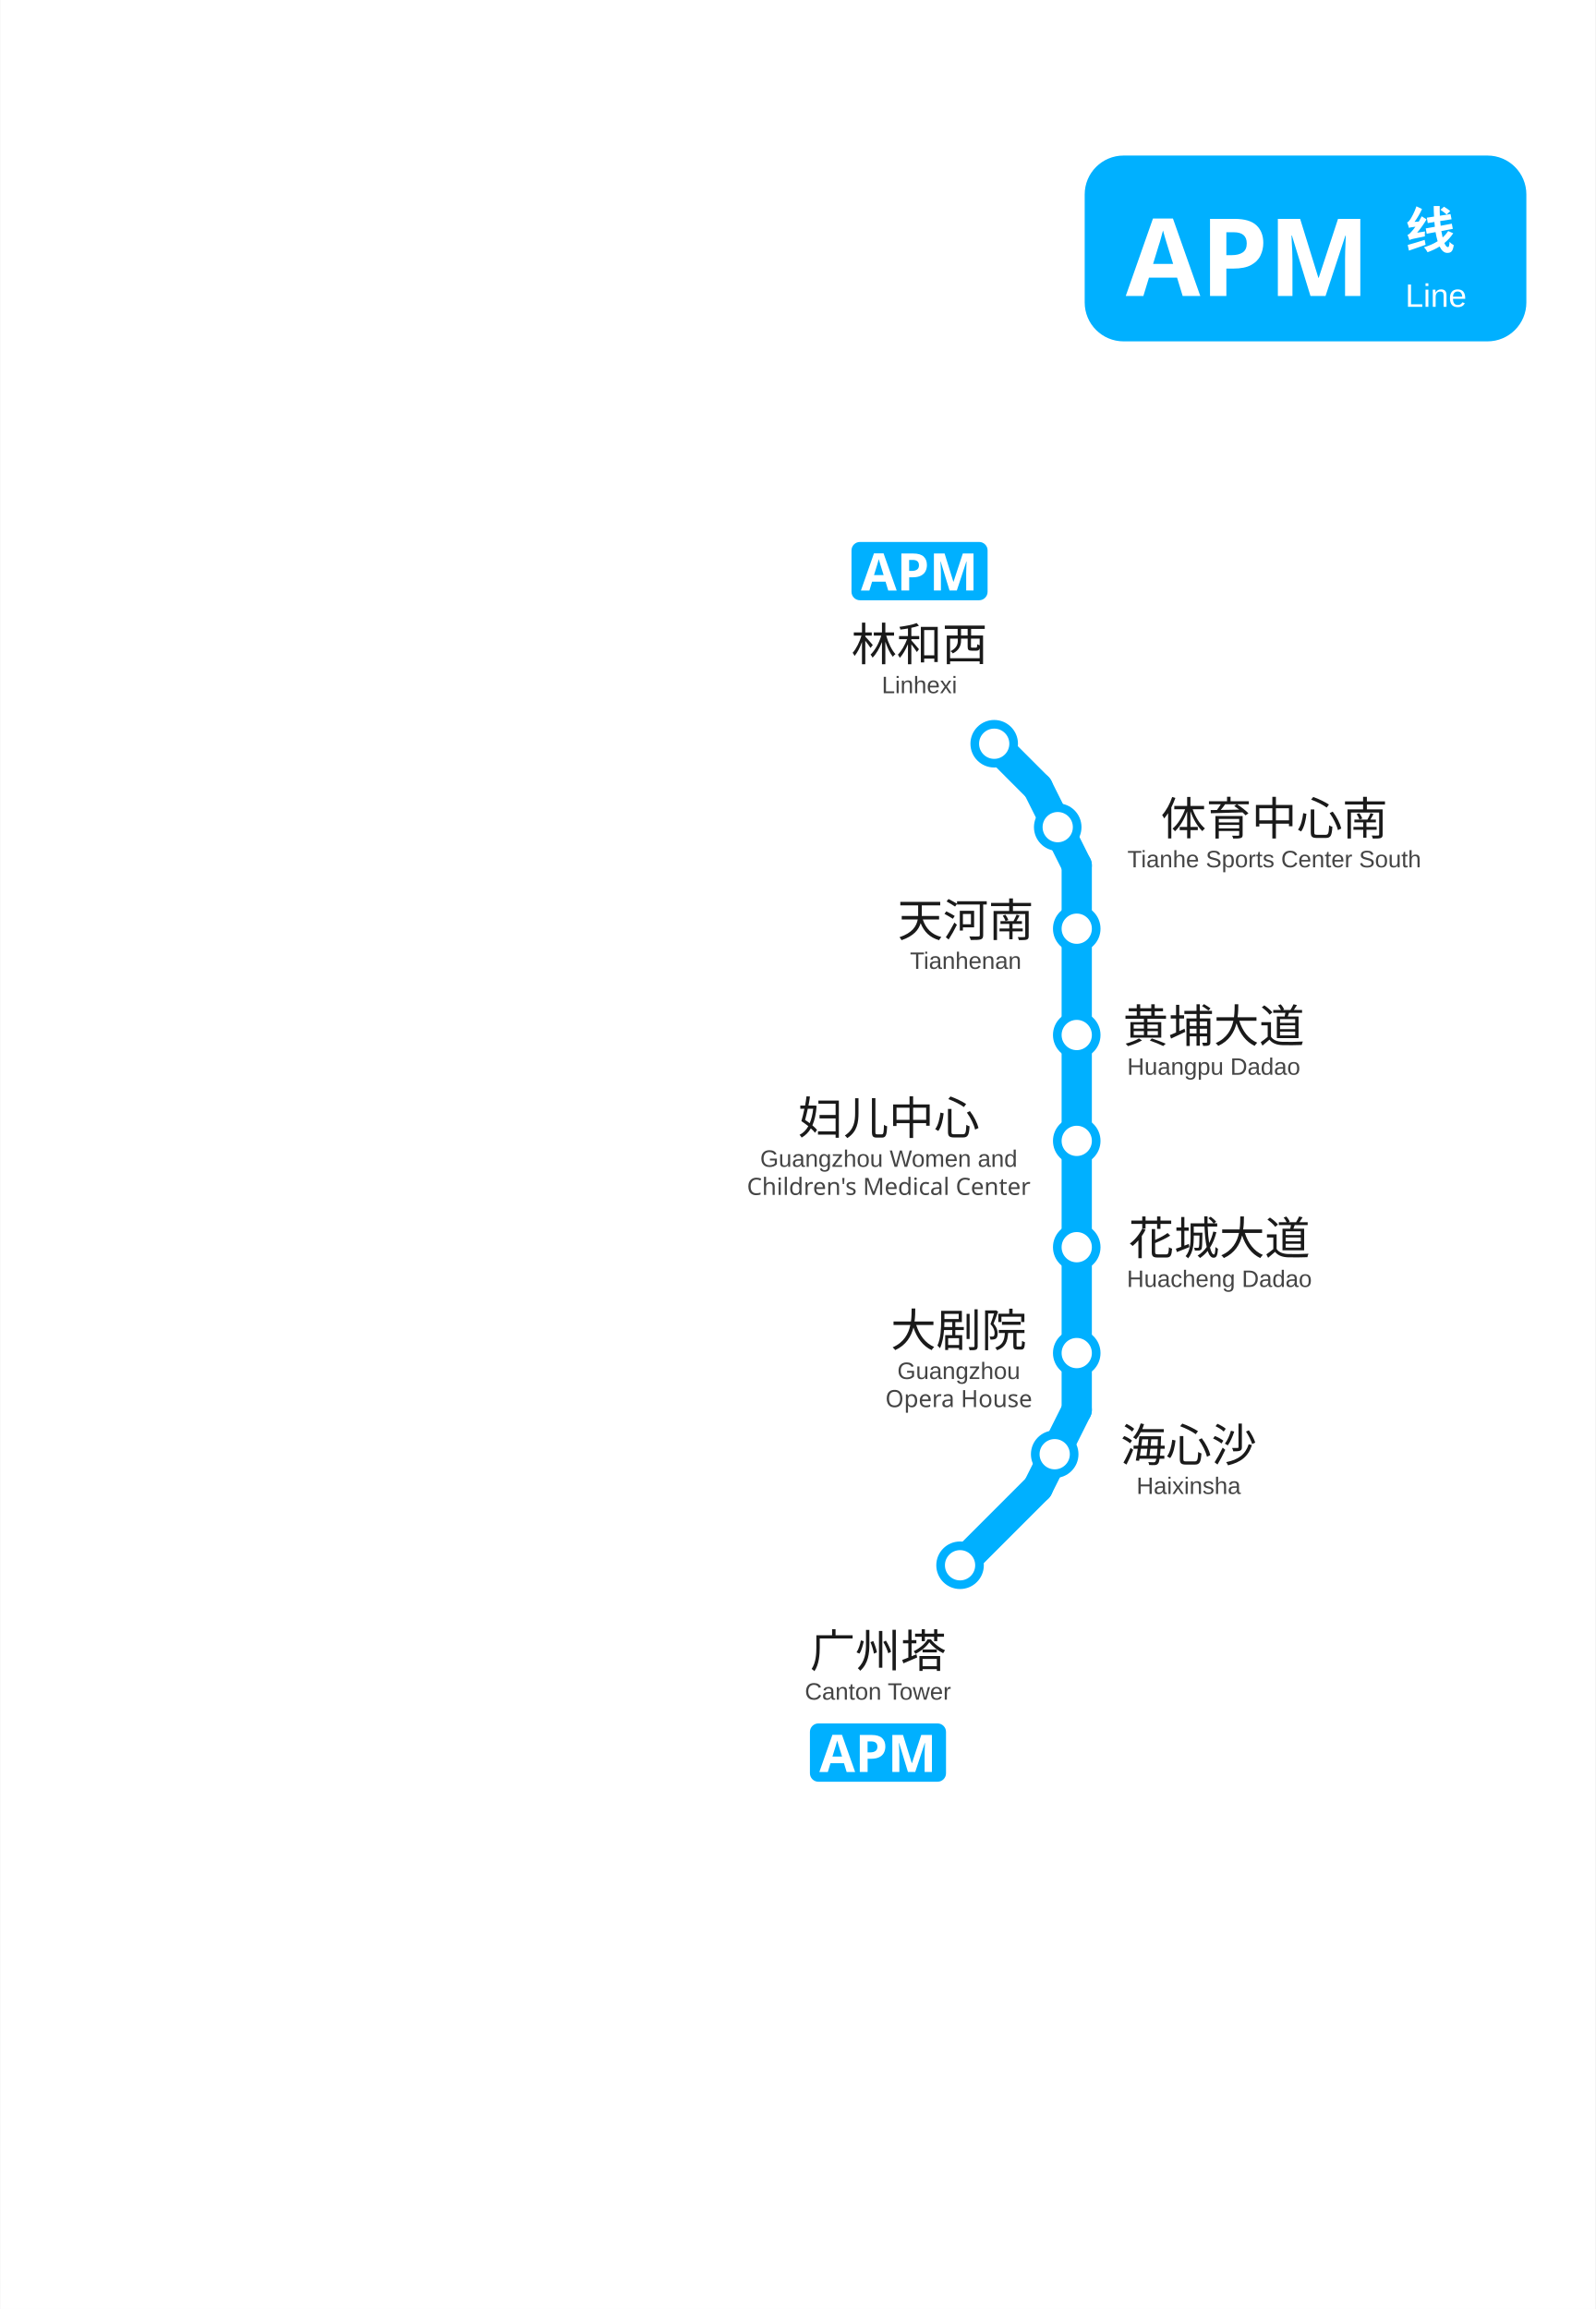
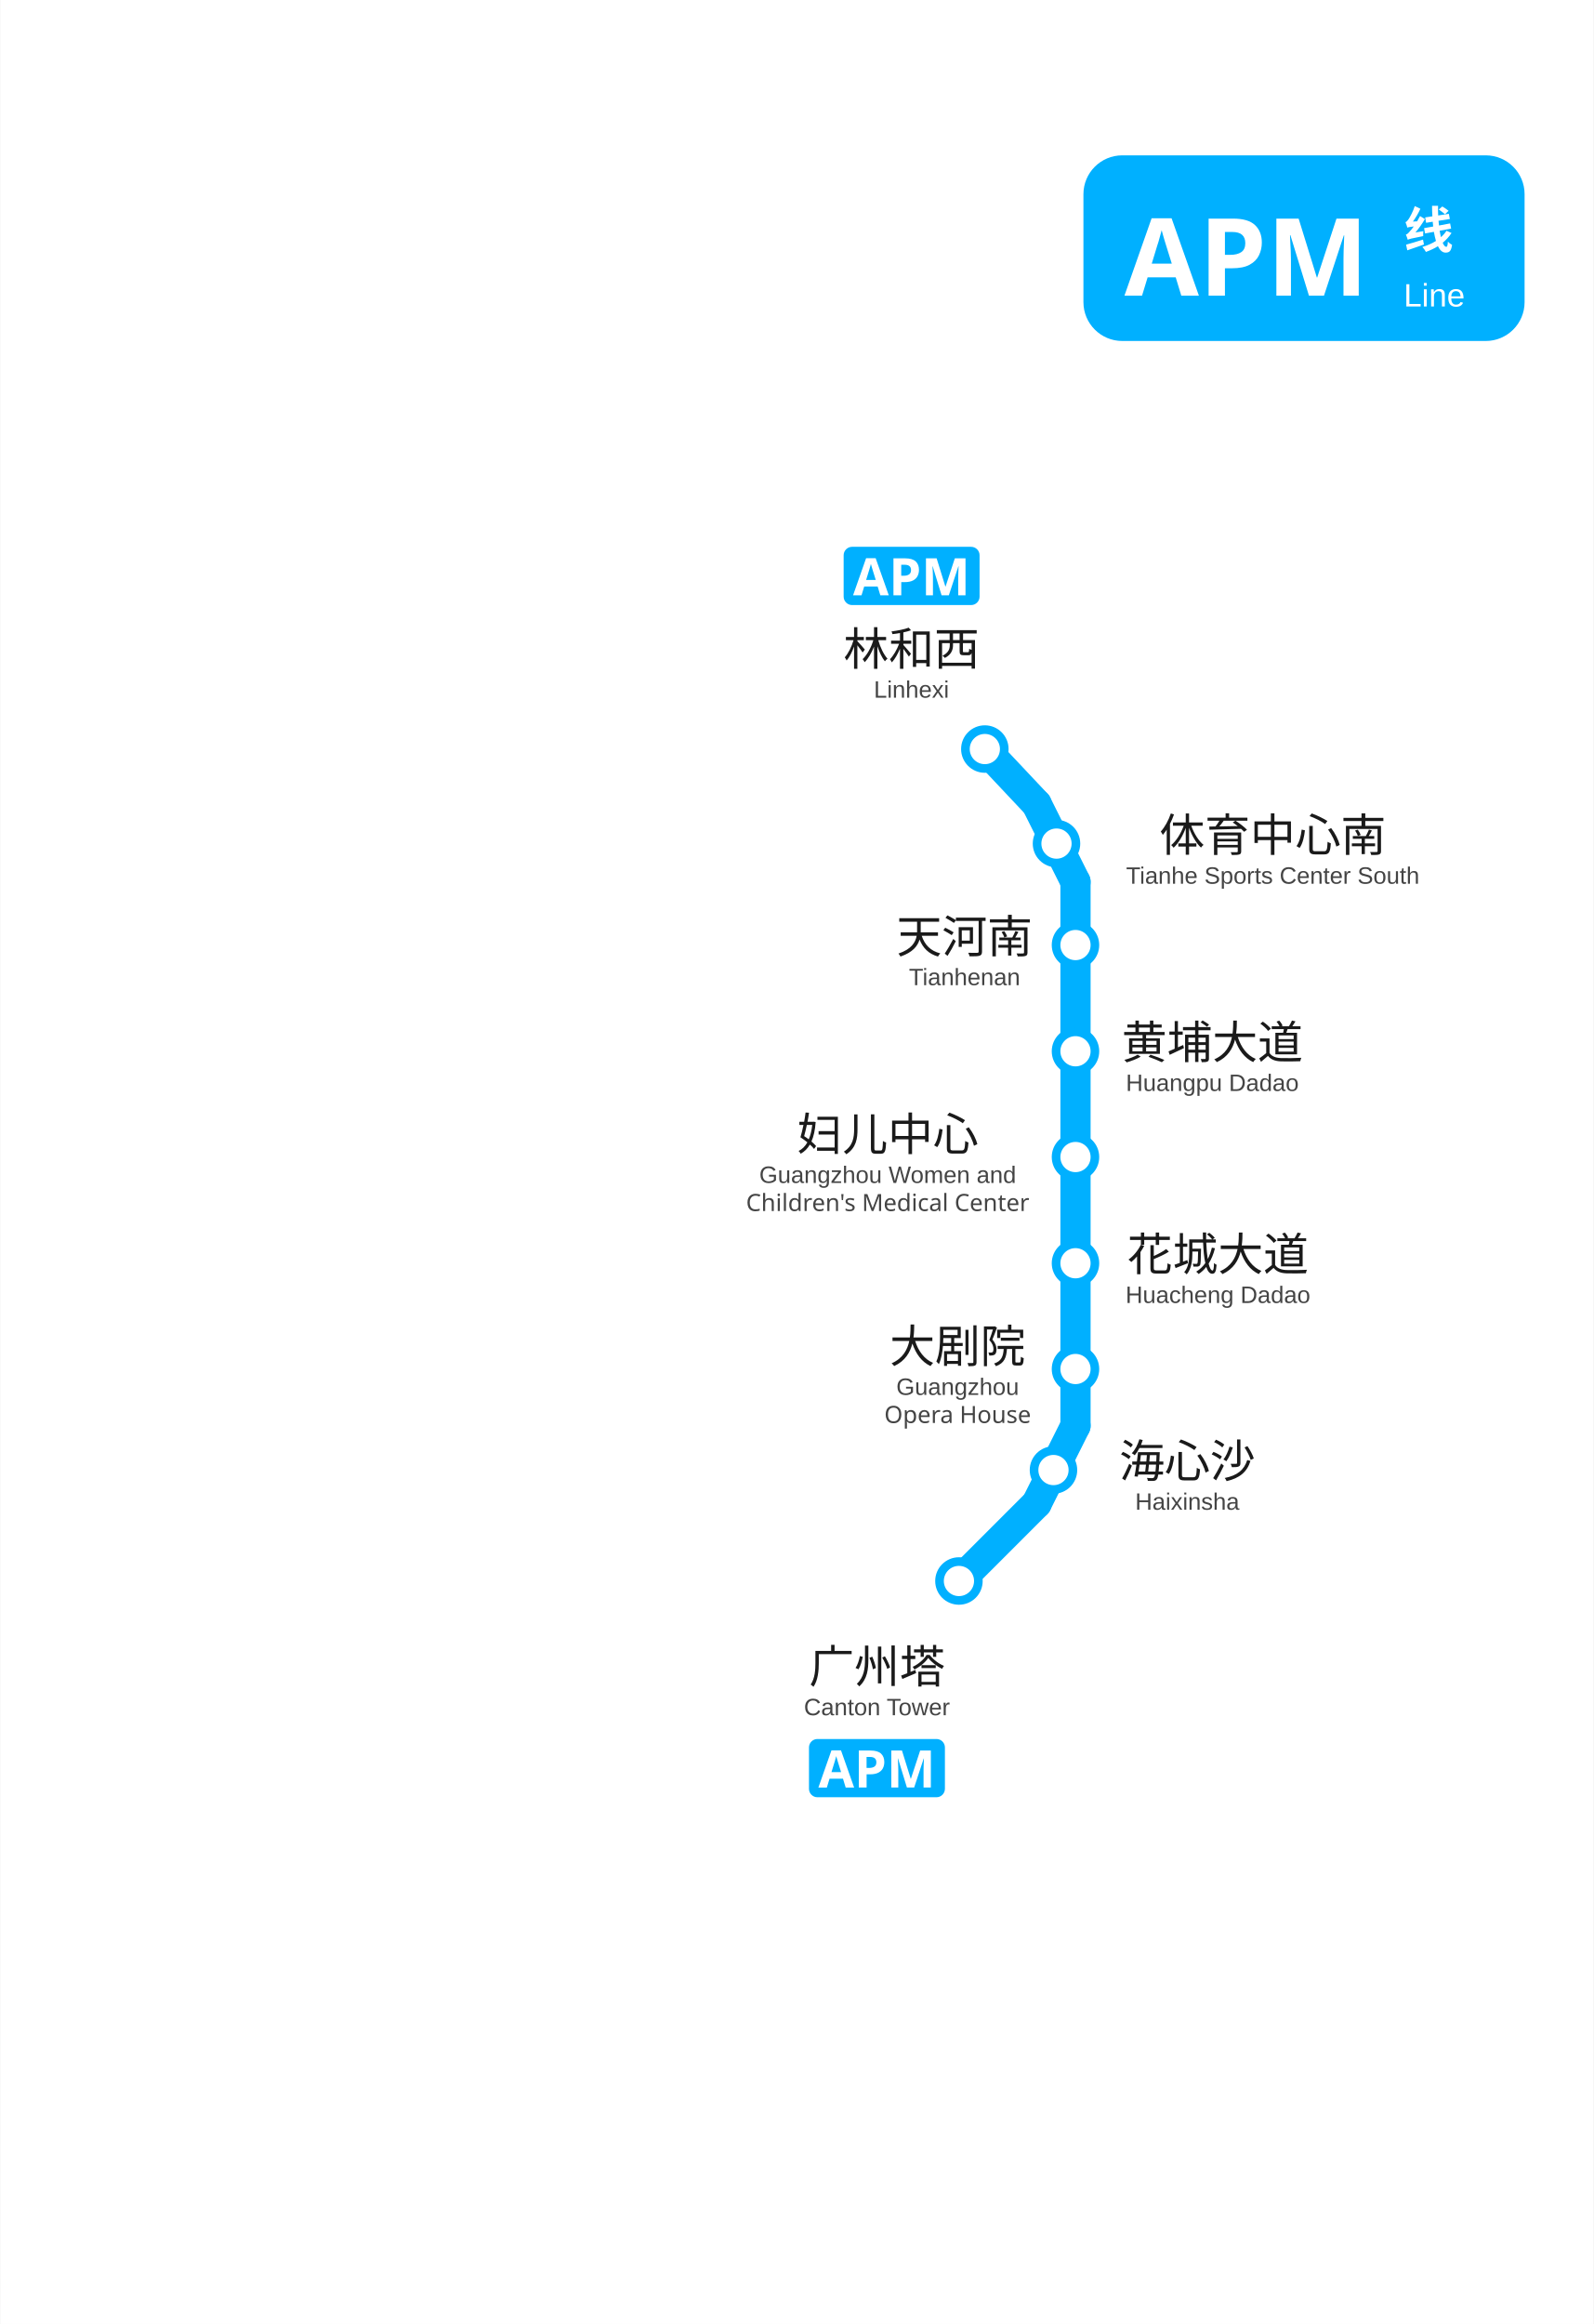
- <svg xmlns="http://www.w3.org/2000/svg" viewBox="1438.4 738.0 369.1 534.3" data-pins="体育中心南,大剧院,天河南,妇儿中心,广州塔,林和西,海心沙,花城大道,黄埔大道" width="369" height="534">
-   <rect x="1438.417" y="737.993" width="369.083" height="534.29" fill="#ffffff" />
+ <svg xmlns="http://www.w3.org/2000/svg" viewBox="1438.4 734.0 369.1 538.3" data-pins="体育中心南,大剧院,天河南,妇儿中心,广州塔,林和西,海心沙,花城大道,黄埔大道" width="369" height="538">
+   <rect x="1438.417" y="733.982" width="369.083" height="538.301" fill="#ffffff" />
  <g id="走廊">
    <line x1="1687.50" y1="938.25" x2="1687.50" y2="1064.25" style="fill:none;stroke:#00B0FF;stroke-width:7;stroke-linecap:round" />
    <line x1="1687.50" y1="1064.25" x2="1678.50" y2="1082.25" style="fill:none;stroke:#00B0FF;stroke-width:7;stroke-linecap:round" />
    <line x1="1678.50" y1="1082.25" x2="1660.50" y2="1100.25" style="fill:none;stroke:#00B0FF;stroke-width:7;stroke-linecap:round" />
-     <line x1="1678.50" y1="920.25" x2="1668.38" y2="910.12" style="fill:none;stroke:#00B0FF;stroke-width:7;stroke-linecap:round" />
+     <line x1="1678.50" y1="920.25" x2="1666.50" y2="907.50" style="fill:none;stroke:#00B0FF;stroke-width:7;stroke-linecap:round" />
    <line x1="1687.50" y1="938.25" x2="1678.50" y2="920.25" style="fill:none;stroke:#00B0FF;stroke-width:7;stroke-linecap:round" />
  </g>
  <g id="站圆">
    <circle cx="1660.5" cy="1100.2" r="4.5" data-nm="广州塔" style="fill:#FFFFFF;stroke:#00B0FF;stroke-width:2" />
    <circle cx="1682.4" cy="1074.5" r="4.5" data-nm="海心沙" style="fill:#FFFFFF;stroke:#00B0FF;stroke-width:2" />
    <circle cx="1687.5" cy="1051.1" r="4.5" data-nm="大剧院" style="fill:#FFFFFF;stroke:#00B0FF;stroke-width:2" />
    <circle cx="1687.5" cy="1026.6" r="4.5" data-nm="花城大道" style="fill:#FFFFFF;stroke:#00B0FF;stroke-width:2" />
    <circle cx="1687.5" cy="1002.0" r="4.5" data-nm="妇儿中心" style="fill:#FFFFFF;stroke:#00B0FF;stroke-width:2" />
    <circle cx="1687.5" cy="977.5" r="4.5" data-nm="黄埔大道" style="fill:#FFFFFF;stroke:#00B0FF;stroke-width:2" />
    <circle cx="1687.5" cy="952.9" r="4.5" data-nm="天河南" style="fill:#FFFFFF;stroke:#00B0FF;stroke-width:2" />
    <circle cx="1683.1" cy="929.4" r="4.5" data-nm="体育中心南" style="fill:#FFFFFF;stroke:#00B0FF;stroke-width:2" />
-     <circle cx="1668.4" cy="910.1" r="4.5" data-nm="林和西" style="fill:#FFFFFF;stroke:#00B0FF;stroke-width:2" />
+     <circle cx="1666.5" cy="907.5" r="4.5" data-nm="林和西" style="fill:#FFFFFF;stroke:#00B0FF;stroke-width:2" />
  </g>
  <g id="线路徽标">
-     <g data-badge="header" transform="translate(1689.34 773.993)" data-ink="#FFFFFF" data-box="1689.3,774.0,1791.5,817.0" data-chip="1689.3,774.0,1791.5,817.0">
+     <g data-badge="header" transform="translate(1689.34 769.982)" data-ink="#FFFFFF" data-box="1689.3,770.0,1791.5,813.0" data-chip="1689.3,770.0,1791.5,813.0">
      <rect x="0" y="0" width="102.2" height="43.0" rx="9.0" fill="#00B0FF" />
      <text x="9.5" y="32.5" font-family="'Microsoft YaHei', sans-serif" font-size="25" font-weight="bold" fill="#FFFFFF">APM</text>
      <text x="74.2" y="21.5" font-family="'Microsoft YaHei', sans-serif" font-size="11.5" font-weight="600" fill="#FFFFFF">线</text>
      <text x="74.2" y="35.0" font-family="Arial, sans-serif" font-size="7.5" fill="#FFFFFF">Line</text>
    </g>
    <g data-badge="chip" transform="translate(1625.76 1136.8)" data-box="1625.8,1136.8,1657.3,1150.3">
      <path d="M29.54 13.49h-27.59c-1.07 0 -1.95 -0.88 -1.95 -1.95v-9.59c0 -1.07 0.88 -1.95 1.95 -1.95h27.59c1.07 0 1.95 0.88 1.95 1.95v9.59C31.49 12.61 30.61 13.49 29.54 13.49z" fill="#00B0FF" />
      <path d="M8.5 11.24l-0.62 -2.04h-3.12l-0.62 2.04h-1.96l3.02 -8.6h2.22l3.04 8.6H8.5zM7.44 7.68l-0.62 -1.99c-0.04 -0.14 -0.09 -0.31 -0.16 -0.52s-0.13 -0.42 -0.19 -0.64s-0.12 -0.4 -0.16 -0.56c-0.04 0.16 -0.09 0.36 -0.16 0.59c-0.07 0.24 -0.13 0.46 -0.19 0.67s-0.11 0.36 -0.14 0.45l-0.61 1.99H7.44z" fill="#FFFFFF" />
      <path d="M14.27 2.67c1.1 0 1.91 0.24 2.42 0.71c0.51 0.48 0.76 1.13 0.76 1.96c0 0.5 -0.1 0.97 -0.31 1.4c-0.21 0.43 -0.55 0.78 -1.04 1.04c-0.48 0.26 -1.14 0.4 -1.97 0.4h-0.78v3.05h-1.81v-8.57H14.27zM14.17 4.16h-0.83v2.54h0.6c0.51 0 0.92 -0.1 1.22 -0.31s0.45 -0.53 0.45 -0.99C15.61 4.58 15.13 4.16 14.17 4.16z" fill="#FFFFFF" />
      <path d="M22.69 11.24l-2.06 -6.72h-0.05c0.01 0.16 0.02 0.4 0.04 0.72s0.03 0.66 0.05 1.03s0.02 0.7 0.02 0.98v3.98h-1.62v-8.57h2.47l2.03 6.55h0.04l2.15 -6.55h2.47v8.57h-1.69v-4.06c0 -0.27 0.01 -0.58 0.02 -0.94c0.01 -0.35 0.02 -0.69 0.04 -1c0.01 -0.32 0.02 -0.55 0.03 -0.71h-0.05l-2.21 6.71H22.69z" fill="#FFFFFF" />
    </g>
-     <g data-badge="chip" transform="translate(1635.38 863.408)" data-box="1635.4,863.4,1666.9,876.9">
+     <g data-badge="chip" transform="translate(1633.79 860.657)" data-box="1633.8,860.7,1665.3,874.1">
      <path d="M29.54 13.49h-27.59c-1.07 0 -1.95 -0.88 -1.95 -1.95v-9.59c0 -1.07 0.88 -1.95 1.95 -1.95h27.59c1.07 0 1.95 0.88 1.95 1.95v9.59C31.49 12.61 30.61 13.49 29.54 13.49z" fill="#00B0FF" />
      <path d="M8.5 11.24l-0.62 -2.04h-3.12l-0.62 2.04h-1.96l3.02 -8.6h2.22l3.04 8.6H8.5zM7.44 7.68l-0.62 -1.99c-0.04 -0.14 -0.09 -0.31 -0.16 -0.52s-0.13 -0.42 -0.19 -0.64s-0.12 -0.4 -0.16 -0.56c-0.04 0.16 -0.09 0.36 -0.16 0.59c-0.07 0.24 -0.13 0.46 -0.19 0.67s-0.11 0.36 -0.14 0.45l-0.61 1.99H7.44z" fill="#FFFFFF" />
      <path d="M14.27 2.67c1.1 0 1.91 0.24 2.42 0.71c0.51 0.48 0.76 1.13 0.76 1.96c0 0.5 -0.1 0.97 -0.31 1.4c-0.21 0.43 -0.55 0.78 -1.04 1.04c-0.48 0.26 -1.14 0.4 -1.97 0.4h-0.78v3.05h-1.81v-8.57H14.27zM14.17 4.16h-0.83v2.54h0.6c0.51 0 0.92 -0.1 1.22 -0.31s0.45 -0.53 0.45 -0.99C15.61 4.58 15.13 4.16 14.17 4.16z" fill="#FFFFFF" />
      <path d="M22.69 11.24l-2.06 -6.72h-0.05c0.01 0.16 0.02 0.4 0.04 0.72s0.03 0.66 0.05 1.03s0.02 0.7 0.02 0.98v3.98h-1.62v-8.57h2.47l2.03 6.55h0.04l2.15 -6.55h2.47v8.57h-1.69v-4.06c0 -0.27 0.01 -0.58 0.02 -0.94c0.01 -0.35 0.02 -0.69 0.04 -1c0.01 -0.32 0.02 -0.55 0.03 -0.71h-0.05l-2.21 6.71H22.69z" fill="#FFFFFF" />
    </g>
  </g>
  <g id="站名标注" font-family="'Microsoft YaHei', 'PingFang SC', sans-serif">
    <text x="1641.5" y="1123.8" text-anchor="middle" font-size="10.5" font-weight="500" fill="#1a1a1a">广州塔</text>
    <text x="1641.5" y="1131.3" text-anchor="middle" font-size="5.5" font-family="Arial, sans-serif" fill="#444444">Canton Tower</text>
    <text x="1713.4" y="1076.2" text-anchor="middle" font-size="10.5" font-weight="500" fill="#1a1a1a">海心沙</text>
    <text x="1713.4" y="1083.7" text-anchor="middle" font-size="5.5" font-family="Arial, sans-serif" fill="#444444">Haixinsha</text>
    <text x="1660.2" y="1049.6" text-anchor="middle" font-size="10.5" font-weight="500" fill="#1a1a1a">大剧院</text>
    <text x="1660.2" y="1057.1" text-anchor="middle" font-size="5.5" font-family="Arial, sans-serif" fill="#444444">Guangzhou</text>
    <text x="1660.2" y="1063.6" text-anchor="middle" font-size="5.5" fill="#444444">Opera House</text>
    <text x="1720.5" y="1028.3" text-anchor="middle" font-size="10.5" font-weight="500" fill="#1a1a1a">花城大道</text>
    <text x="1720.5" y="1035.8" text-anchor="middle" font-size="5.5" font-family="Arial, sans-serif" fill="#444444">Huacheng Dadao</text>
    <text x="1644.0" y="1000.5" text-anchor="middle" font-size="10.5" font-weight="500" fill="#1a1a1a">妇儿中心</text>
    <text x="1644.0" y="1008.0" text-anchor="middle" font-size="5.5" font-family="Arial, sans-serif" fill="#444444">Guangzhou Women and</text>
    <text x="1644.0" y="1014.5" text-anchor="middle" font-size="5.5" fill="#444444">Children's Medical Center</text>
    <text x="1719.2" y="979.2" text-anchor="middle" font-size="10.5" font-weight="500" fill="#1a1a1a">黄埔大道</text>
    <text x="1719.2" y="986.7" text-anchor="middle" font-size="5.5" font-family="Arial, sans-serif" fill="#444444">Huangpu Dadao</text>
    <text x="1661.8" y="954.7" text-anchor="middle" font-size="10.5" font-weight="500" fill="#1a1a1a">天河南</text>
    <text x="1661.8" y="962.2" text-anchor="middle" font-size="5.5" font-family="Arial, sans-serif" fill="#444444">Tianhenan</text>
    <text x="1733.2" y="931.2" text-anchor="middle" font-size="10.5" font-weight="500" fill="#1a1a1a">体育中心南</text>
    <text x="1733.2" y="938.7" text-anchor="middle" font-size="5.5" font-family="Arial, sans-serif" fill="#444444">Tianhe Sports Center South</text>
-     <text x="1651.1" y="890.9" text-anchor="middle" font-size="10.5" font-weight="500" fill="#1a1a1a">林和西</text>
-     <text x="1651.1" y="898.4" text-anchor="middle" font-size="5.5" font-family="Arial, sans-serif" fill="#444444">Linhexi</text>
+     <text x="1649.5" y="888.1" text-anchor="middle" font-size="10.5" font-weight="500" fill="#1a1a1a">林和西</text>
+     <text x="1649.5" y="895.6" text-anchor="middle" font-size="5.5" font-family="Arial, sans-serif" fill="#444444">Linhexi</text>
  </g>
</svg>
